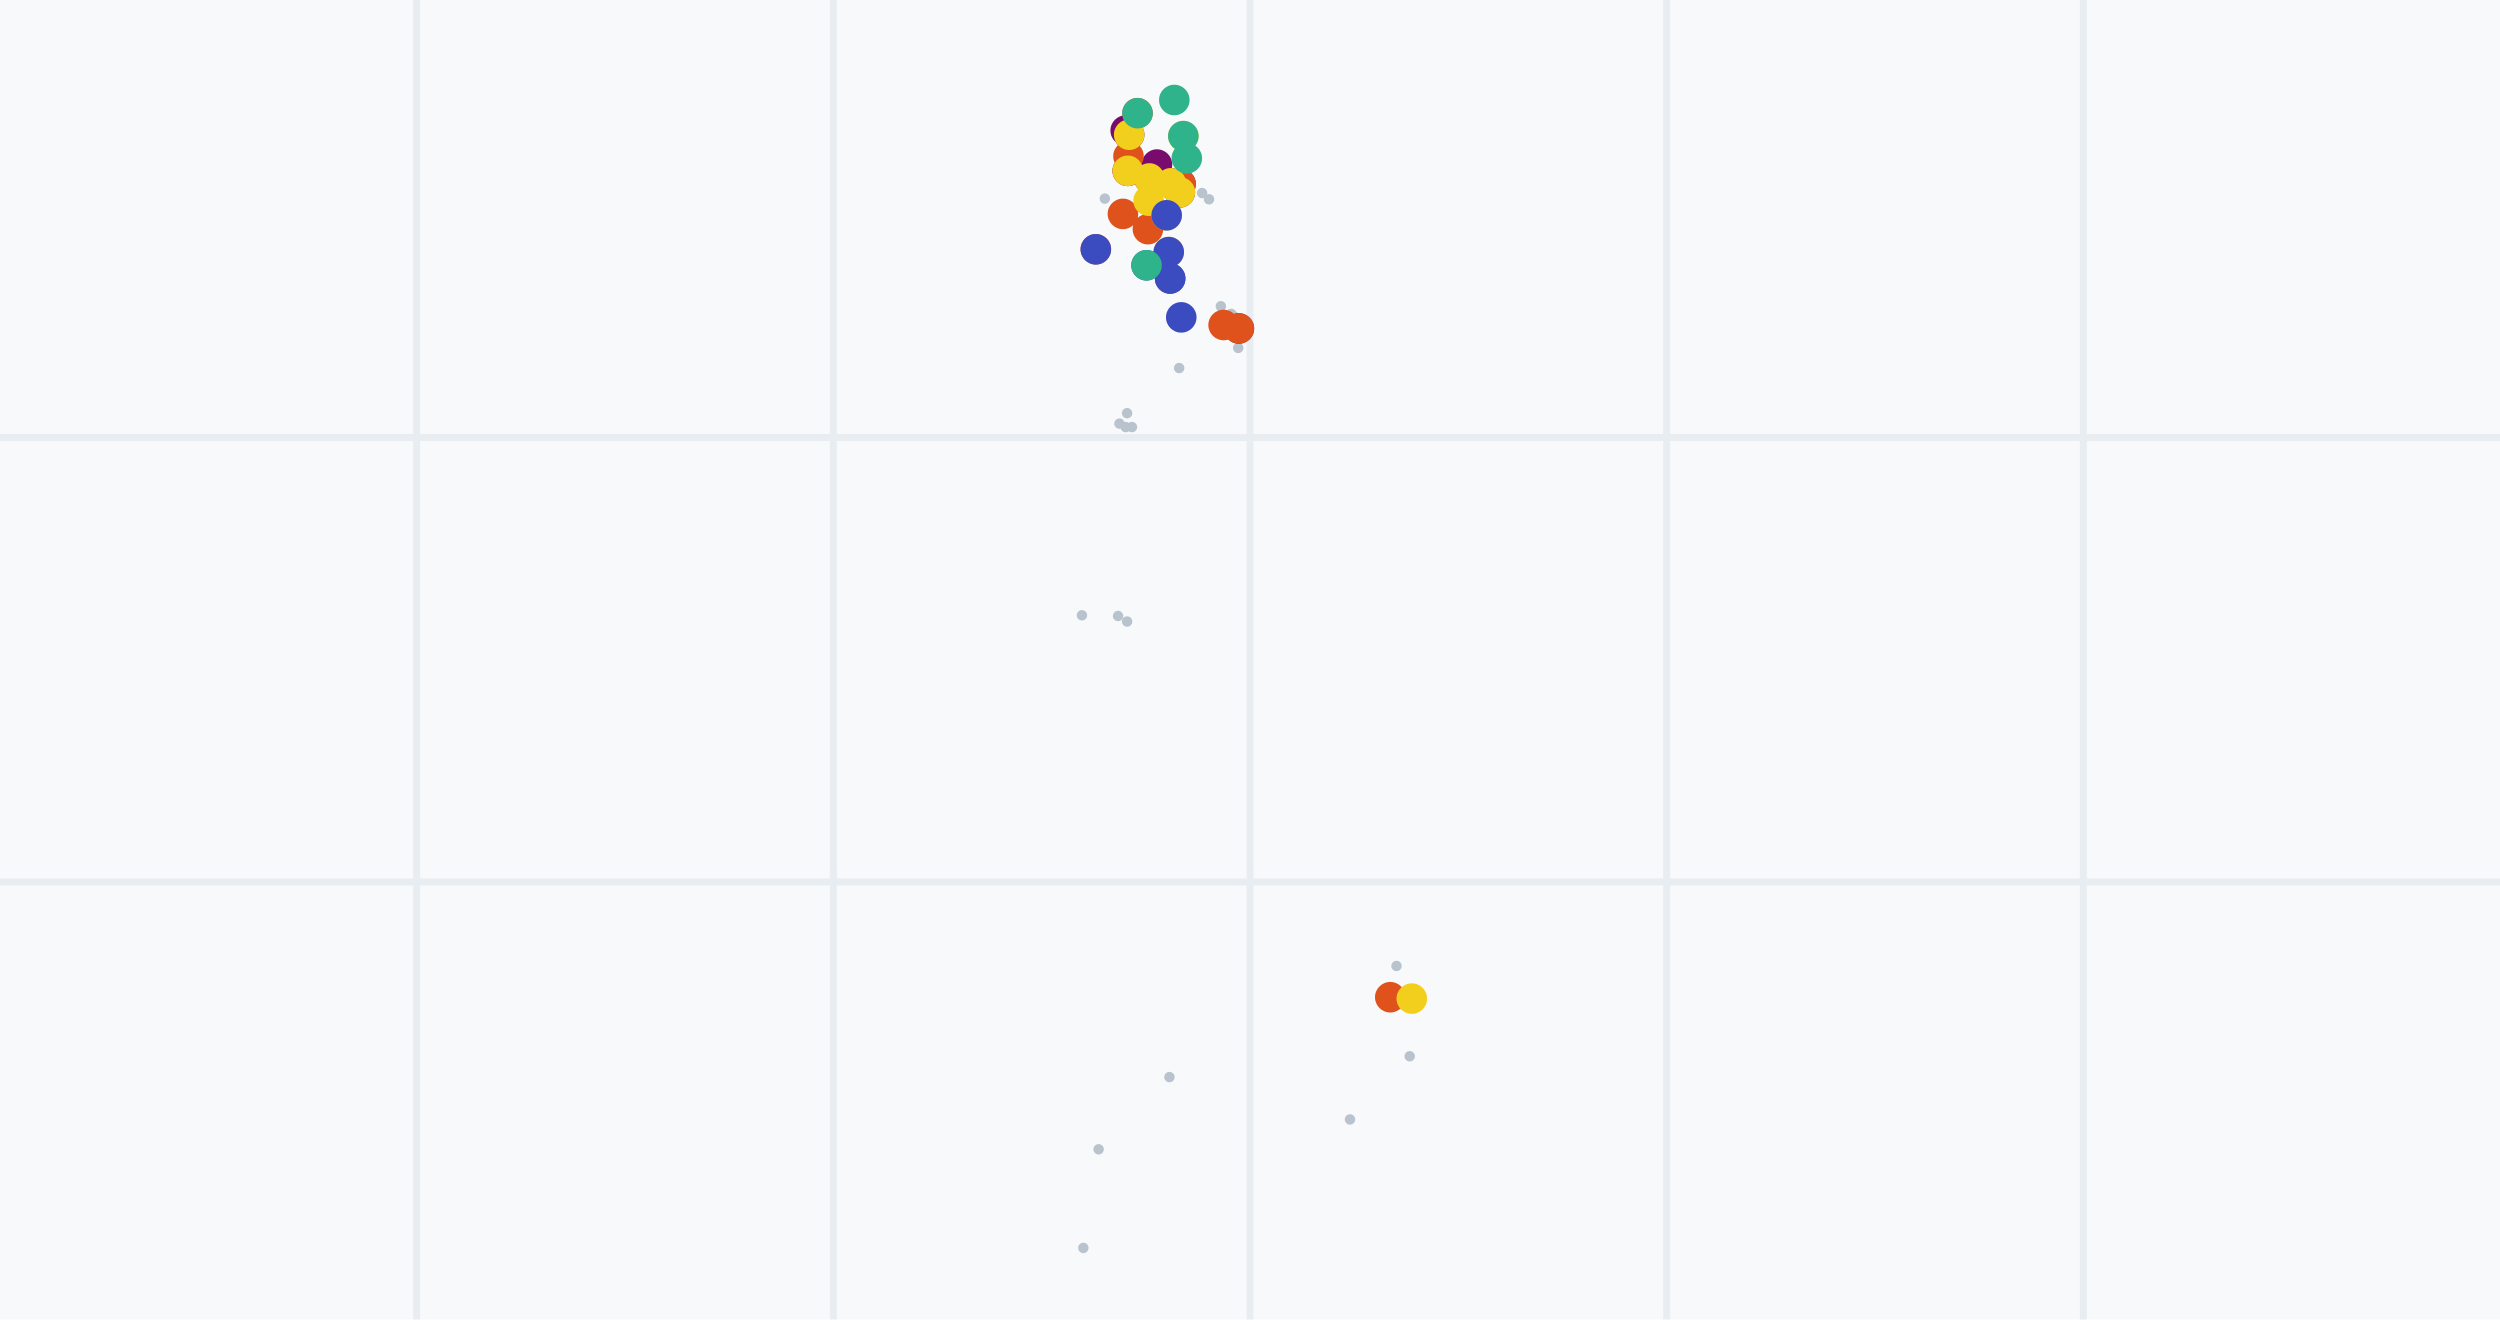
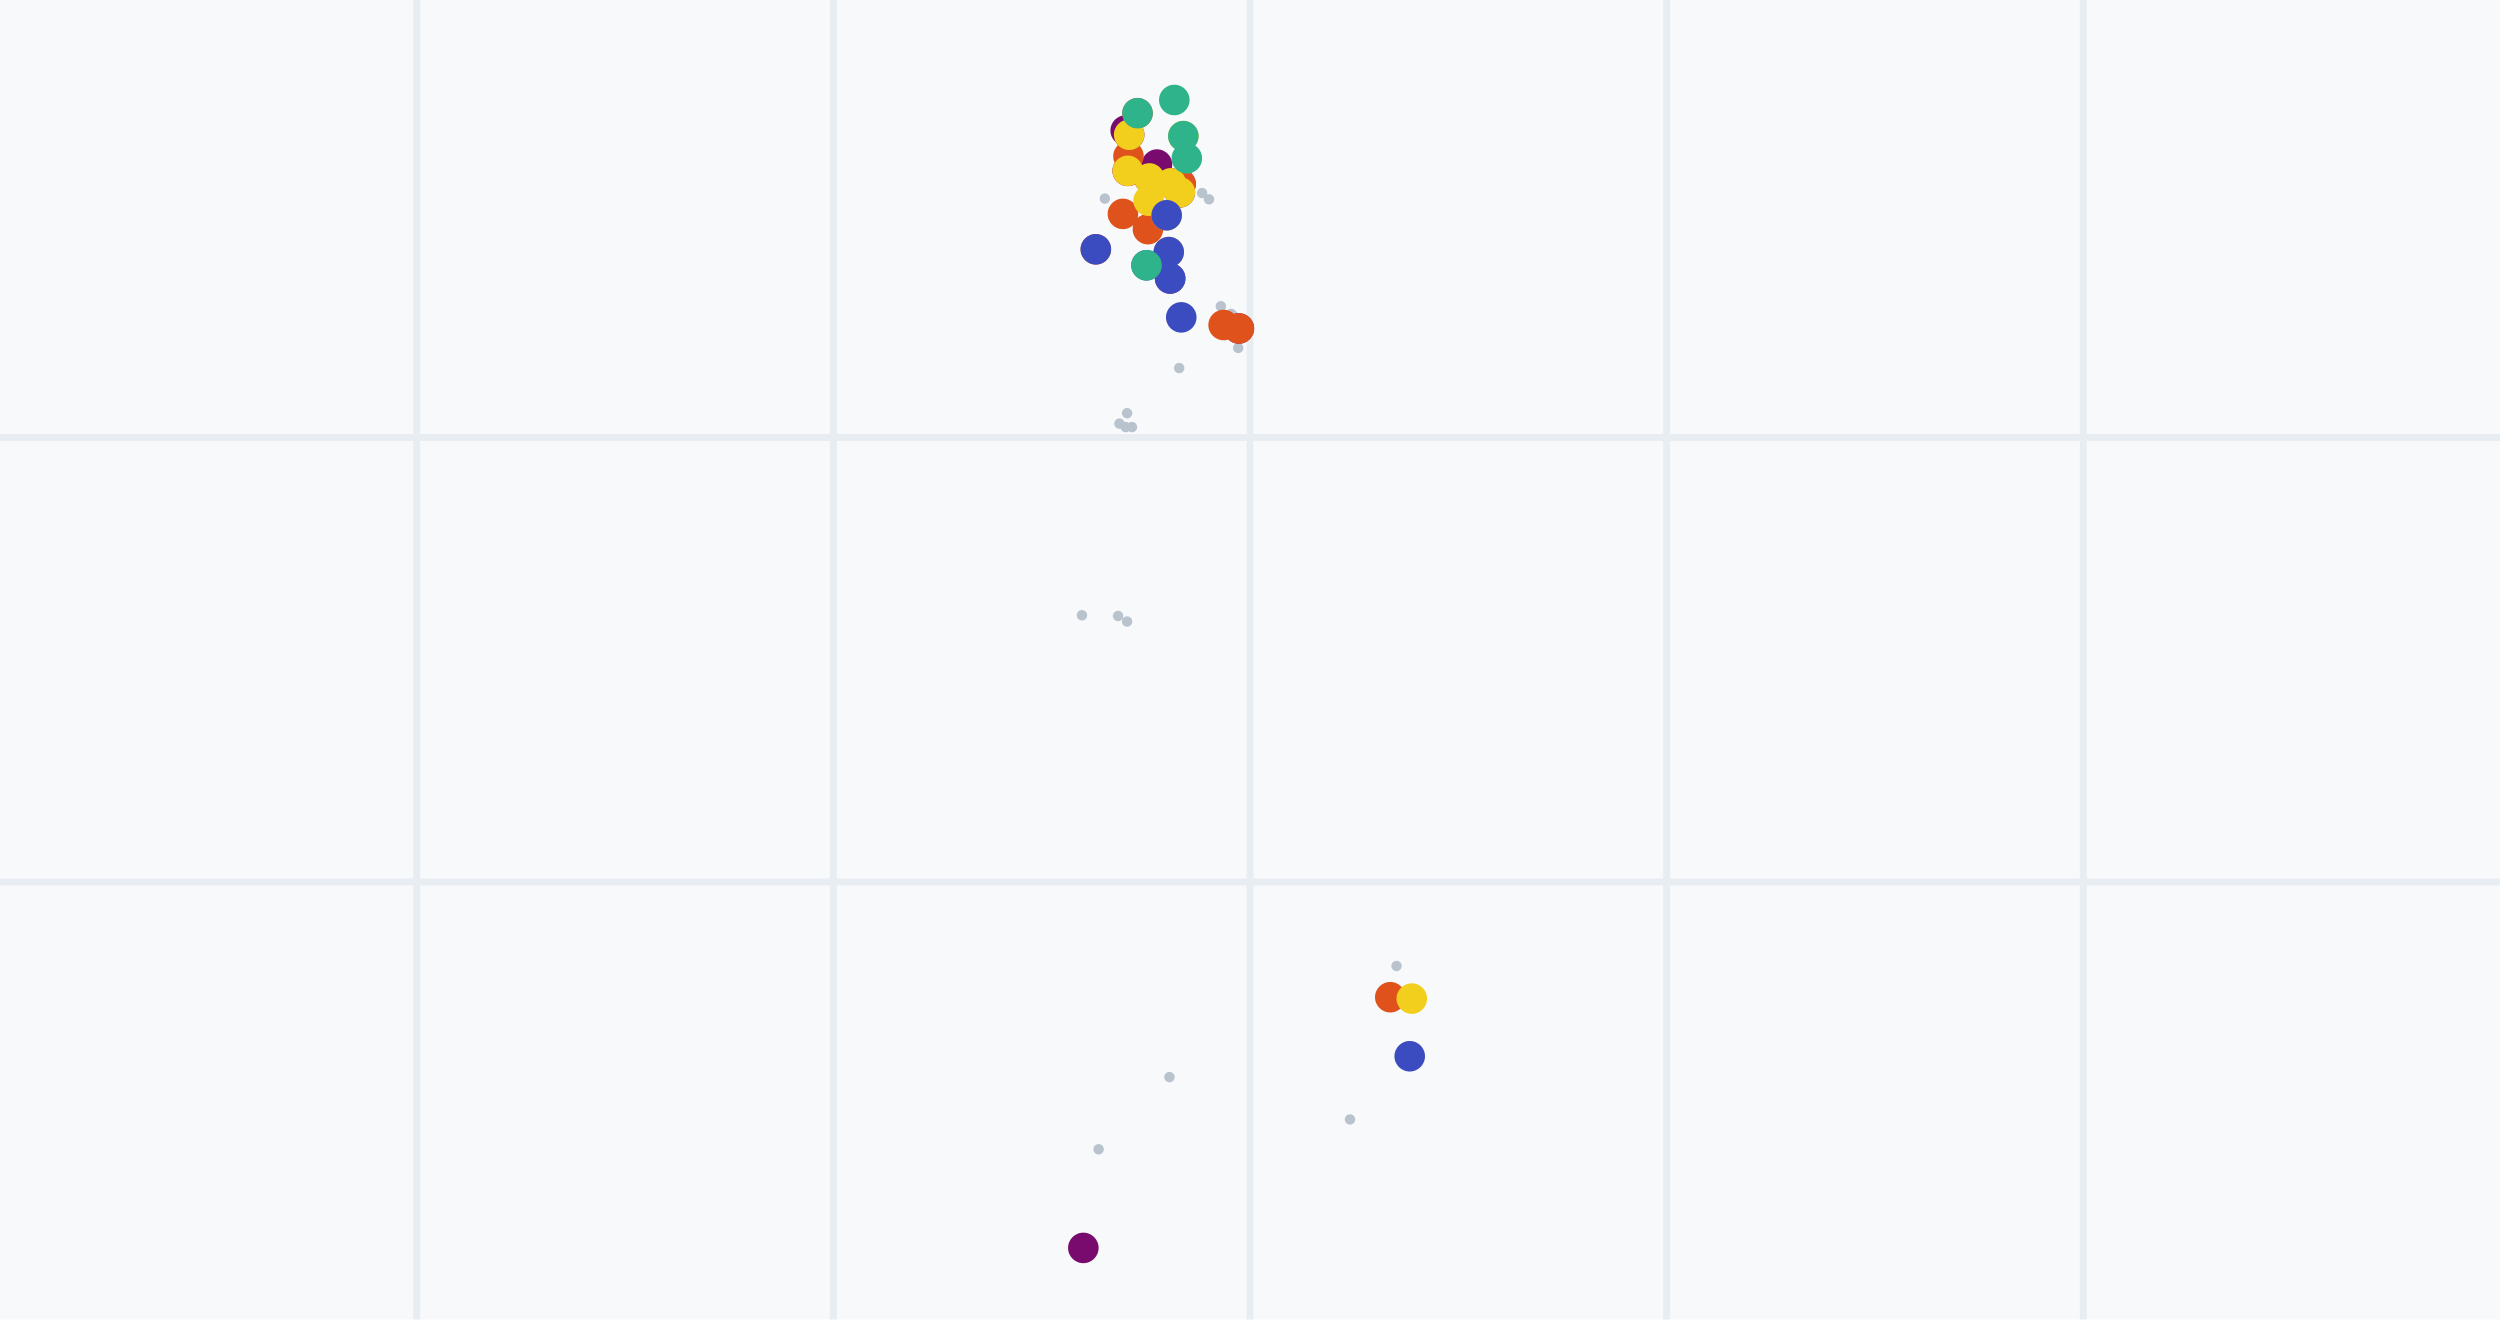
<svg xmlns="http://www.w3.org/2000/svg" viewBox="0 0 360 190" width="360" height="190" role="img" aria-label="drill plan">
  <rect width="360" height="190" fill="#f7f9fb" />
  <line x1="60" y1="0" x2="60" y2="190" stroke="#e8edf2" />
  <line x1="120" y1="0" x2="120" y2="190" stroke="#e8edf2" />
  <line x1="180" y1="0" x2="180" y2="190" stroke="#e8edf2" />
  <line x1="240" y1="0" x2="240" y2="190" stroke="#e8edf2" />
  <line x1="300" y1="0" x2="300" y2="190" stroke="#e8edf2" />
  <line x1="0" y1="63" x2="360" y2="63" stroke="#e8edf2" />
  <line x1="0" y1="127" x2="360" y2="127" stroke="#e8edf2" />
-   <path d="M176.8 47.0L176.8 47.0M176.8 47.0L176.8 47.0M176.2 46.8L176.2 46.8M159.1 28.6L159.1 28.6M159.1 28.6L159.1 28.6M178.3 50.1L178.3 50.1M169.8 53.0L169.8 53.0M162.3 59.5L162.3 59.5M178.1 45.9L178.1 45.9M177.1 46.7L177.1 46.7M177.6 45.5L177.6 45.5M177.3 45.2L177.3 45.2M175.8 44.1L175.8 44.1M174.1 28.7L174.1 28.7M173.1 27.8L173.1 27.8M163.0 61.5L163.0 61.5M162.1 61.5L162.1 61.5M161.2 61.0L161.2 61.0M162.3 89.5L162.3 89.5M155.8 88.6L155.8 88.6M161.0 88.7L161.0 88.7M268.4 661.5L268.4 661.5M203.0 152.1L203.0 152.1M194.4 161.2L194.4 161.2M168.4 155.1L168.4 155.1M158.2 165.5L158.2 165.5M156.0 179.7L156.0 179.7M201.1 139.1L201.1 139.1" stroke="#b9c3cd" stroke-width="1.5" fill="none" stroke-linecap="round" />
-   <path d="M178.4 47.3L178.4 47.3M170.0 26.5L170.0 26.5M169.9 27.7L169.9 27.7M168.6 26.4L168.6 26.4M168.5 40.1L168.5 40.1M166.6 23.7L166.6 23.7M166.6 23.7L166.6 23.7M162.6 19.4L162.6 19.4M165.5 25.7L165.5 25.7M165.5 25.7L165.5 25.7M162.4 24.6L162.4 24.6M162.1 18.8L162.1 18.8M162.4 24.6L162.4 24.6" stroke="#7a0b6e" stroke-width="2.6" fill="none" stroke-linecap="round" opacity=".95" />
+   <path d="M176.8 47.0L176.8 47.0M176.8 47.0L176.8 47.0M176.2 46.8L176.2 46.8M159.1 28.6L159.1 28.6M159.1 28.6L159.1 28.6M178.3 50.1L178.3 50.1M169.8 53.0L169.8 53.0M162.3 59.5L162.3 59.5M178.1 45.9L178.1 45.9M177.1 46.7L177.1 46.7M177.6 45.5L177.6 45.5M177.3 45.2L177.3 45.2M175.8 44.1L175.8 44.1M174.1 28.7L174.1 28.7M173.1 27.8L173.1 27.8M163.0 61.5L163.0 61.5M162.1 61.5L162.1 61.5M161.2 61.0L161.2 61.0M162.3 89.5L162.3 89.5M155.8 88.6L155.8 88.6M161.0 88.7L161.0 88.7M268.4 661.5L268.4 661.5M194.4 161.2L194.4 161.2M168.4 155.1L168.4 155.1M158.2 165.5L158.2 165.5M201.1 139.1L201.1 139.1" stroke="#b9c3cd" stroke-width="1.5" fill="none" stroke-linecap="round" />
+   <path d="M178.4 47.3L178.4 47.3M170.0 26.5L170.0 26.5M169.9 27.7L169.9 27.7M168.6 26.4L168.6 26.4M168.5 40.1L168.5 40.1M166.6 23.7L166.6 23.7M166.6 23.7L166.6 23.7M162.6 19.4L162.6 19.4M165.5 25.7L165.5 25.7M165.5 25.7L165.5 25.7M162.4 24.6L162.4 24.6M162.1 18.8L162.1 18.8M162.4 24.6L162.4 24.6M156.0 179.7L156.0 179.7" stroke="#7a0b6e" stroke-width="2.6" fill="none" stroke-linecap="round" opacity=".95" />
  <path d="M178.4 47.3L178.4 47.3M176.2 46.8L176.2 46.8M170.0 26.5L170.0 26.5M163.8 16.3L163.8 16.3M162.4 24.6L162.4 24.6M161.7 30.8L161.7 30.8M165.3 33.0L165.3 33.0M162.5 22.5L162.5 22.5M157.8 35.9L157.8 35.9M200.2 143.6L200.2 143.6" stroke="#e0521b" stroke-width="2.6" fill="none" stroke-linecap="round" opacity=".95" />
  <path d="M169.9 27.7L169.9 27.7M168.6 26.4L168.6 26.4M168.0 31.0L168.0 31.0M168.3 36.3L168.3 36.3M162.6 19.4L162.6 19.4M170.4 19.6L170.4 19.6M165.5 25.7L165.5 25.7M165.4 28.9L165.4 28.9M162.4 24.6L162.4 24.6M203.3 143.8L203.3 143.8" stroke="#f2cf1d" stroke-width="2.6" fill="none" stroke-linecap="round" opacity=".95" />
-   <path d="M168.0 31.0L168.0 31.0M168.3 36.3L168.3 36.3M168.5 40.1L168.5 40.1M165.1 38.2L165.1 38.2M170.1 45.7L170.1 45.7M157.8 35.9L157.8 35.9" stroke="#3b4cc0" stroke-width="2.6" fill="none" stroke-linecap="round" opacity=".95" />
+   <path d="M168.0 31.0L168.0 31.0M168.3 36.3L168.3 36.3M168.5 40.1L168.5 40.1M165.1 38.2L165.1 38.2M170.1 45.7L170.1 45.7M157.8 35.9L157.8 35.9M203.0 152.1L203.0 152.1" stroke="#3b4cc0" stroke-width="2.6" fill="none" stroke-linecap="round" opacity=".95" />
  <path d="M163.8 16.3L163.8 16.3M170.4 19.6L170.4 19.6M165.1 38.2L165.1 38.2M169.1 14.4L169.1 14.4M170.9 22.8L170.9 22.8" stroke="#2fb38a" stroke-width="2.6" fill="none" stroke-linecap="round" opacity=".95" />
-   <path d="M176.2 47.3a2.2 2.2 0 1 0 4.4 0a2.2 2.2 0 1 0-4.4 0M167.8 26.5a2.2 2.2 0 1 0 4.4 0a2.2 2.2 0 1 0-4.4 0M167.7 27.7a2.2 2.2 0 1 0 4.4 0a2.2 2.2 0 1 0-4.4 0M166.4 26.4a2.2 2.2 0 1 0 4.4 0a2.2 2.2 0 1 0-4.4 0M166.3 40.1a2.2 2.2 0 1 0 4.4 0a2.2 2.2 0 1 0-4.4 0M164.4 23.7a2.2 2.2 0 1 0 4.4 0a2.2 2.2 0 1 0-4.4 0M164.4 23.7a2.2 2.2 0 1 0 4.4 0a2.2 2.2 0 1 0-4.4 0M160.4 19.4a2.2 2.2 0 1 0 4.4 0a2.2 2.2 0 1 0-4.4 0M163.3 25.7a2.2 2.2 0 1 0 4.4 0a2.2 2.2 0 1 0-4.4 0M163.3 25.7a2.2 2.2 0 1 0 4.4 0a2.2 2.2 0 1 0-4.4 0M160.2 24.6a2.2 2.2 0 1 0 4.4 0a2.2 2.2 0 1 0-4.4 0M159.9 18.8a2.2 2.2 0 1 0 4.4 0a2.2 2.2 0 1 0-4.4 0M160.2 24.6a2.2 2.2 0 1 0 4.4 0a2.2 2.2 0 1 0-4.4 0" fill="#7a0b6e" />
+   <path d="M176.2 47.3a2.2 2.2 0 1 0 4.4 0a2.2 2.2 0 1 0-4.4 0M167.8 26.5a2.2 2.2 0 1 0 4.4 0a2.2 2.2 0 1 0-4.4 0M167.7 27.7a2.2 2.2 0 1 0 4.4 0a2.2 2.2 0 1 0-4.4 0M166.4 26.4a2.2 2.2 0 1 0 4.4 0a2.2 2.2 0 1 0-4.4 0M166.3 40.1a2.2 2.2 0 1 0 4.4 0a2.2 2.2 0 1 0-4.4 0M164.4 23.7a2.2 2.2 0 1 0 4.4 0a2.2 2.2 0 1 0-4.4 0M164.4 23.7a2.2 2.2 0 1 0 4.4 0a2.2 2.2 0 1 0-4.4 0M160.4 19.4a2.2 2.2 0 1 0 4.4 0a2.2 2.2 0 1 0-4.4 0M163.3 25.7a2.2 2.2 0 1 0 4.4 0a2.2 2.2 0 1 0-4.4 0M163.3 25.7a2.2 2.2 0 1 0 4.4 0a2.2 2.2 0 1 0-4.4 0M160.2 24.6a2.2 2.2 0 1 0 4.4 0a2.2 2.2 0 1 0-4.4 0M159.9 18.8a2.2 2.2 0 1 0 4.4 0a2.2 2.2 0 1 0-4.4 0M160.2 24.6a2.2 2.2 0 1 0 4.4 0a2.2 2.2 0 1 0-4.4 0M153.8 179.7a2.2 2.2 0 1 0 4.4 0a2.2 2.2 0 1 0-4.4 0" fill="#7a0b6e" />
  <path d="M176.2 47.3a2.2 2.2 0 1 0 4.4 0a2.2 2.2 0 1 0-4.4 0M174.0 46.8a2.2 2.2 0 1 0 4.4 0a2.2 2.2 0 1 0-4.4 0M167.8 26.5a2.2 2.2 0 1 0 4.4 0a2.2 2.2 0 1 0-4.4 0M161.6 16.3a2.2 2.2 0 1 0 4.4 0a2.2 2.2 0 1 0-4.4 0M160.2 24.6a2.2 2.2 0 1 0 4.4 0a2.2 2.2 0 1 0-4.4 0M159.5 30.8a2.2 2.2 0 1 0 4.4 0a2.2 2.2 0 1 0-4.4 0M163.1 33.0a2.2 2.2 0 1 0 4.4 0a2.2 2.2 0 1 0-4.4 0M160.3 22.5a2.2 2.2 0 1 0 4.4 0a2.2 2.2 0 1 0-4.4 0M155.6 35.9a2.2 2.2 0 1 0 4.4 0a2.2 2.2 0 1 0-4.4 0M198.0 143.6a2.2 2.2 0 1 0 4.4 0a2.2 2.2 0 1 0-4.4 0" fill="#e0521b" />
  <path d="M167.7 27.7a2.2 2.2 0 1 0 4.4 0a2.2 2.2 0 1 0-4.4 0M166.4 26.4a2.2 2.2 0 1 0 4.4 0a2.2 2.2 0 1 0-4.4 0M165.8 31.0a2.2 2.2 0 1 0 4.4 0a2.2 2.2 0 1 0-4.4 0M166.1 36.3a2.2 2.2 0 1 0 4.4 0a2.2 2.2 0 1 0-4.4 0M160.4 19.4a2.2 2.2 0 1 0 4.4 0a2.2 2.2 0 1 0-4.4 0M168.2 19.6a2.2 2.2 0 1 0 4.4 0a2.2 2.2 0 1 0-4.4 0M163.3 25.7a2.2 2.2 0 1 0 4.4 0a2.2 2.2 0 1 0-4.4 0M163.2 28.9a2.2 2.2 0 1 0 4.4 0a2.2 2.2 0 1 0-4.4 0M160.2 24.6a2.2 2.2 0 1 0 4.4 0a2.2 2.2 0 1 0-4.4 0M201.1 143.8a2.2 2.2 0 1 0 4.4 0a2.2 2.2 0 1 0-4.4 0" fill="#f2cf1d" />
-   <path d="M165.8 31.0a2.2 2.2 0 1 0 4.4 0a2.2 2.2 0 1 0-4.4 0M166.1 36.3a2.2 2.2 0 1 0 4.4 0a2.2 2.2 0 1 0-4.4 0M166.3 40.1a2.2 2.2 0 1 0 4.4 0a2.2 2.2 0 1 0-4.4 0M162.9 38.2a2.2 2.2 0 1 0 4.4 0a2.2 2.2 0 1 0-4.4 0M167.9 45.7a2.2 2.2 0 1 0 4.4 0a2.2 2.2 0 1 0-4.4 0M155.6 35.9a2.2 2.2 0 1 0 4.4 0a2.2 2.2 0 1 0-4.4 0" fill="#3b4cc0" />
+   <path d="M165.8 31.0a2.2 2.2 0 1 0 4.4 0a2.2 2.2 0 1 0-4.4 0M166.1 36.3a2.2 2.2 0 1 0 4.4 0a2.2 2.2 0 1 0-4.4 0M166.3 40.1a2.2 2.2 0 1 0 4.4 0a2.2 2.2 0 1 0-4.4 0M162.9 38.2a2.2 2.2 0 1 0 4.4 0a2.2 2.2 0 1 0-4.4 0M167.9 45.7a2.2 2.2 0 1 0 4.4 0a2.2 2.2 0 1 0-4.4 0M155.6 35.9a2.2 2.2 0 1 0 4.4 0a2.2 2.2 0 1 0-4.4 0M200.8 152.1a2.2 2.2 0 1 0 4.4 0a2.2 2.2 0 1 0-4.4 0" fill="#3b4cc0" />
  <path d="M161.6 16.3a2.2 2.2 0 1 0 4.4 0a2.2 2.2 0 1 0-4.4 0M168.2 19.6a2.2 2.2 0 1 0 4.4 0a2.2 2.2 0 1 0-4.4 0M162.9 38.2a2.2 2.2 0 1 0 4.4 0a2.2 2.2 0 1 0-4.4 0M166.9 14.4a2.2 2.2 0 1 0 4.4 0a2.2 2.2 0 1 0-4.4 0M168.7 22.8a2.2 2.2 0 1 0 4.4 0a2.2 2.2 0 1 0-4.4 0" fill="#2fb38a" />
</svg>
